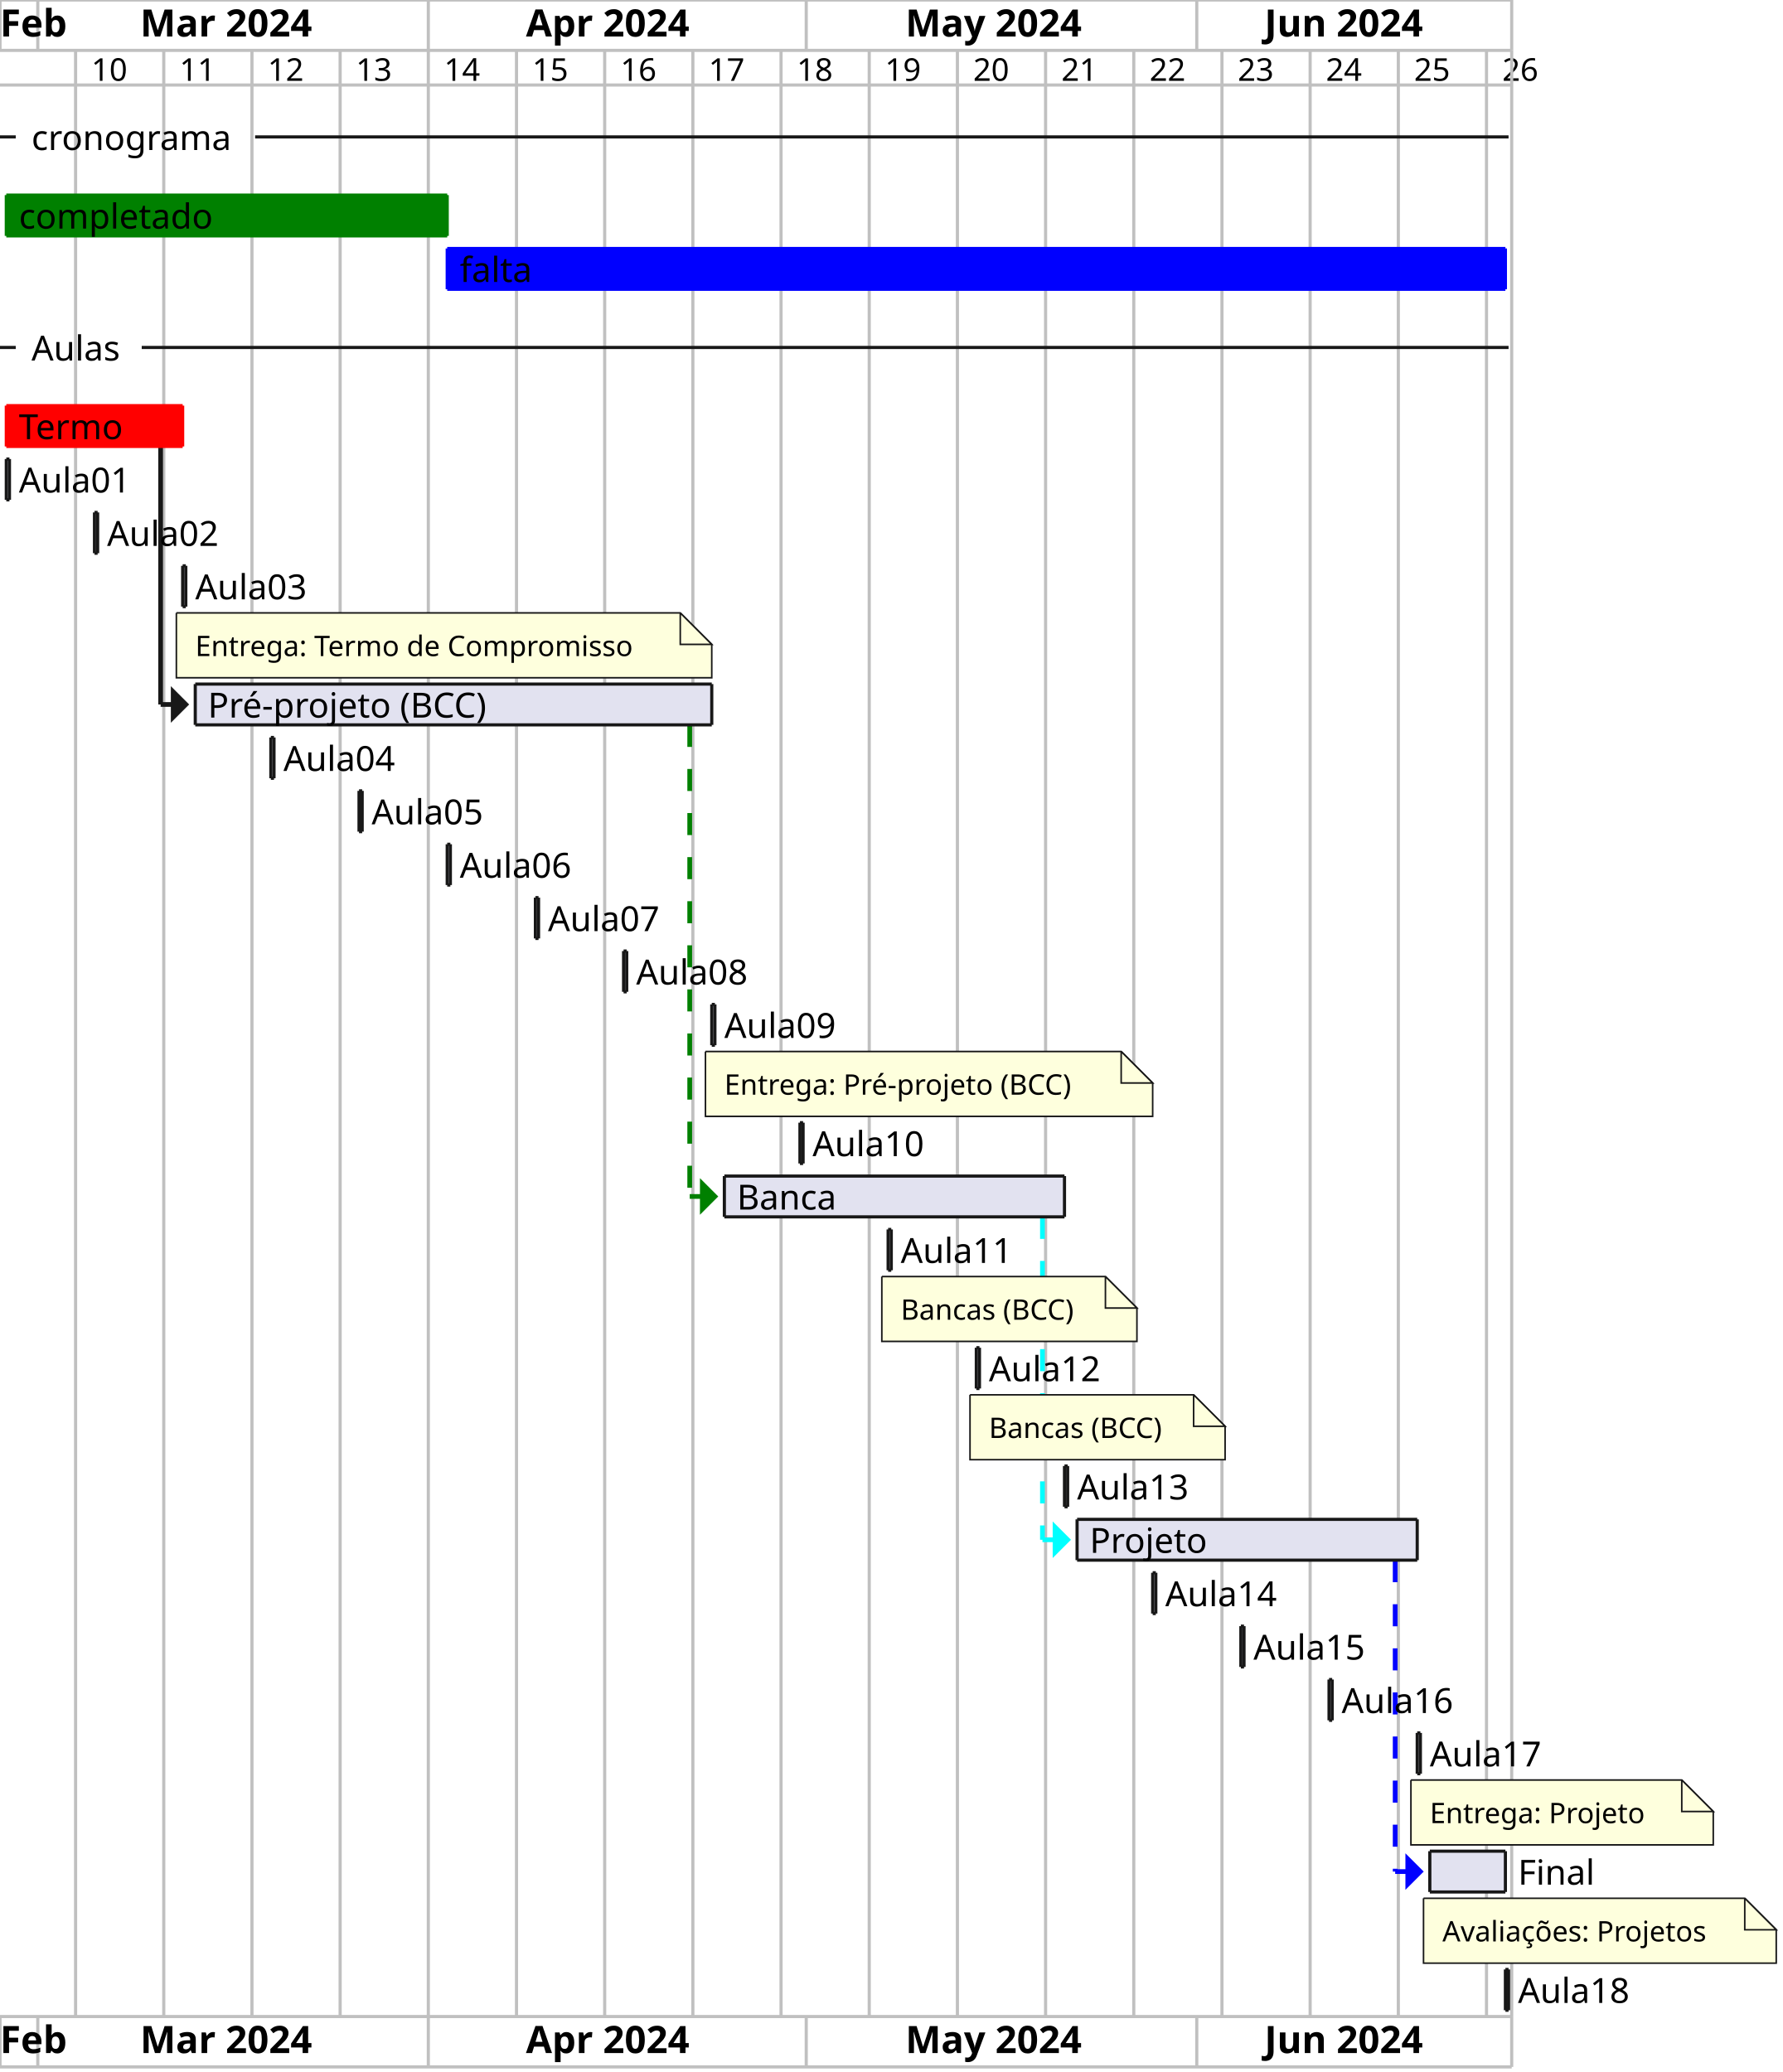
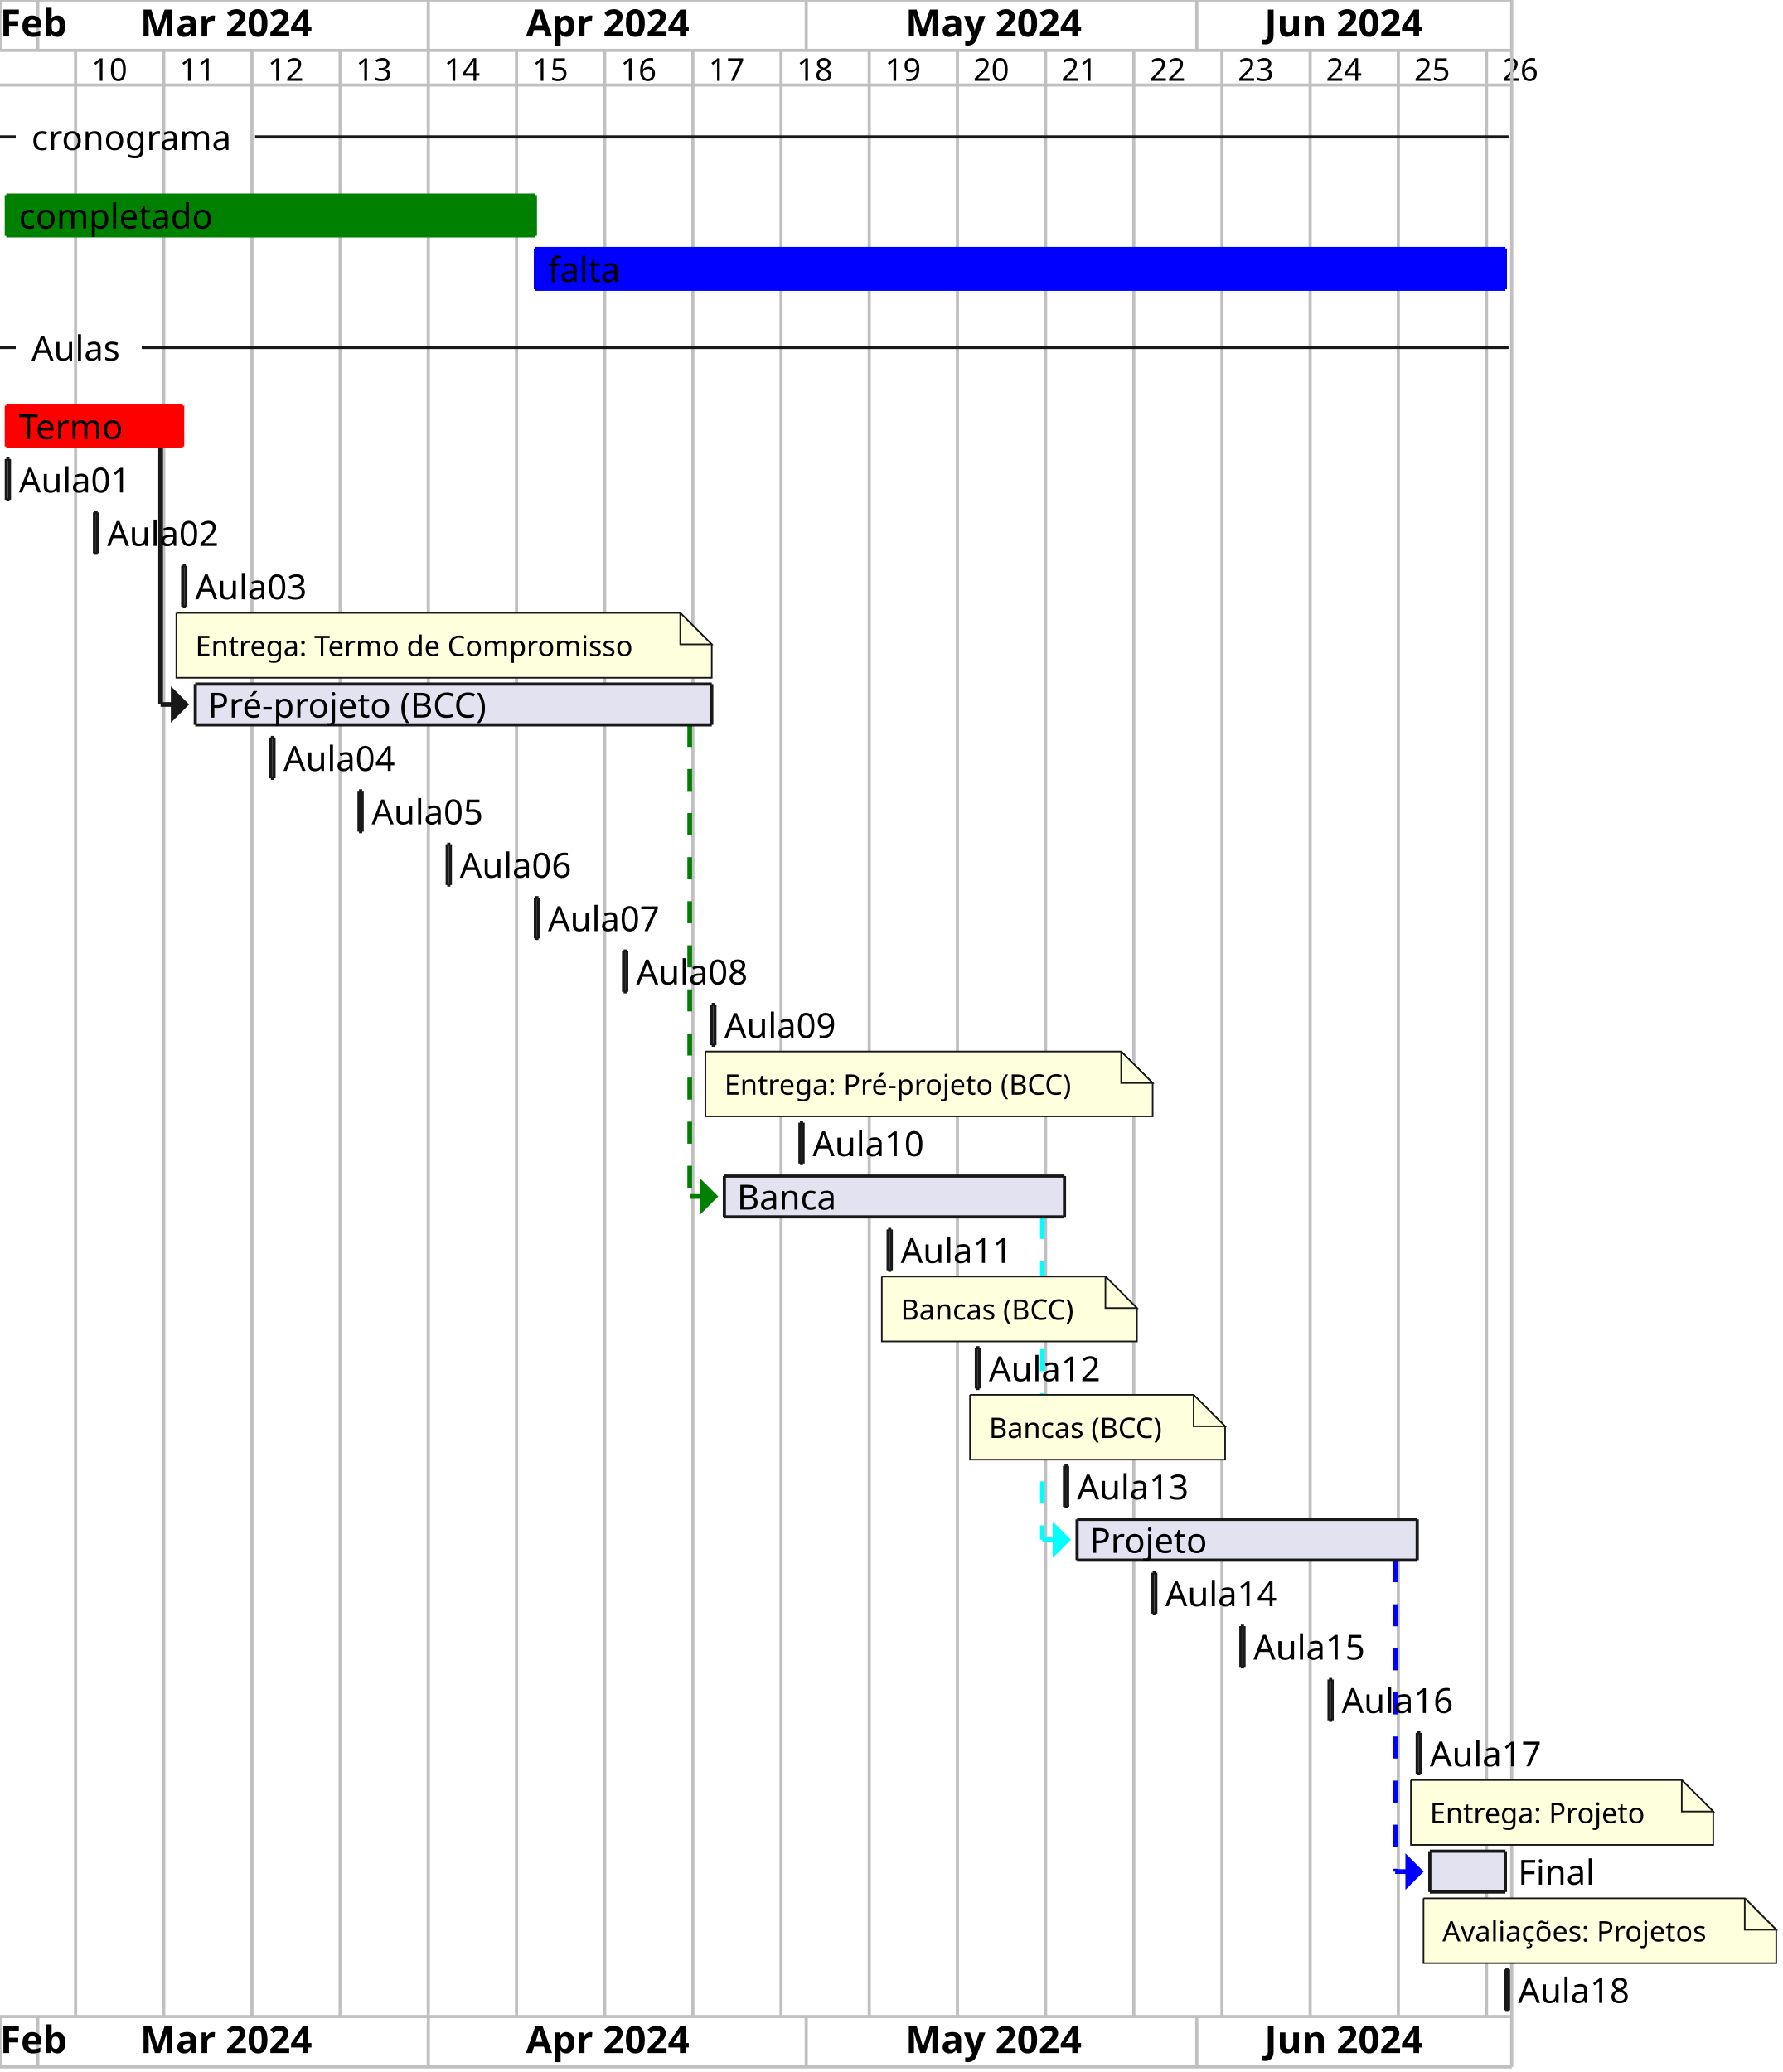
<svg xmlns="http://www.w3.org/2000/svg" contentStyleType="text/css" height="658px" preserveAspectRatio="none" style="width:566px;height:658px;background:#FFFFFF;" version="1.1" viewBox="0 0 566 658" width="566px" zoomAndPan="magnify">
  <defs />
  <g>
    <text fill="#000000" font-family="sans-serif" font-size="10" lengthAdjust="spacing" textLength="12" x="29" y="25.668">10</text>
    <text fill="#000000" font-family="sans-serif" font-size="10" lengthAdjust="spacing" textLength="12" x="57" y="25.668">11</text>
    <text fill="#000000" font-family="sans-serif" font-size="10" lengthAdjust="spacing" textLength="12" x="85" y="25.668">12</text>
    <text fill="#000000" font-family="sans-serif" font-size="10" lengthAdjust="spacing" textLength="12" x="113" y="25.668">13</text>
    <text fill="#000000" font-family="sans-serif" font-size="10" lengthAdjust="spacing" textLength="12" x="141" y="25.668">14</text>
    <text fill="#000000" font-family="sans-serif" font-size="10" lengthAdjust="spacing" textLength="12" x="169" y="25.668">15</text>
    <text fill="#000000" font-family="sans-serif" font-size="10" lengthAdjust="spacing" textLength="12" x="197" y="25.668">16</text>
    <text fill="#000000" font-family="sans-serif" font-size="10" lengthAdjust="spacing" textLength="12" x="225" y="25.668">17</text>
    <text fill="#000000" font-family="sans-serif" font-size="10" lengthAdjust="spacing" textLength="12" x="253" y="25.668">18</text>
    <text fill="#000000" font-family="sans-serif" font-size="10" lengthAdjust="spacing" textLength="12" x="281" y="25.668">19</text>
    <text fill="#000000" font-family="sans-serif" font-size="10" lengthAdjust="spacing" textLength="12" x="309" y="25.668">20</text>
    <text fill="#000000" font-family="sans-serif" font-size="10" lengthAdjust="spacing" textLength="12" x="337" y="25.668">21</text>
    <text fill="#000000" font-family="sans-serif" font-size="10" lengthAdjust="spacing" textLength="12" x="365" y="25.668">22</text>
    <text fill="#000000" font-family="sans-serif" font-size="10" lengthAdjust="spacing" textLength="12" x="393" y="25.668">23</text>
    <text fill="#000000" font-family="sans-serif" font-size="10" lengthAdjust="spacing" textLength="12" x="421" y="25.668">24</text>
    <text fill="#000000" font-family="sans-serif" font-size="10" lengthAdjust="spacing" textLength="12" x="449" y="25.668">25</text>
    <text fill="#000000" font-family="sans-serif" font-size="10" lengthAdjust="spacing" textLength="12" x="477" y="25.668">26</text>
    <line style="stroke:#C0C0C0;stroke-width:1.0;" x1="24" x2="24" y1="16" y2="640.385" />
    <line style="stroke:#C0C0C0;stroke-width:1.0;" x1="52" x2="52" y1="16" y2="640.385" />
    <line style="stroke:#C0C0C0;stroke-width:1.0;" x1="80" x2="80" y1="16" y2="640.385" />
    <line style="stroke:#C0C0C0;stroke-width:1.0;" x1="108" x2="108" y1="16" y2="640.385" />
    <line style="stroke:#C0C0C0;stroke-width:1.0;" x1="136" x2="136" y1="16" y2="640.385" />
    <line style="stroke:#C0C0C0;stroke-width:1.0;" x1="164" x2="164" y1="16" y2="640.385" />
    <line style="stroke:#C0C0C0;stroke-width:1.0;" x1="192" x2="192" y1="16" y2="640.385" />
    <line style="stroke:#C0C0C0;stroke-width:1.0;" x1="220" x2="220" y1="16" y2="640.385" />
    <line style="stroke:#C0C0C0;stroke-width:1.0;" x1="248" x2="248" y1="16" y2="640.385" />
    <line style="stroke:#C0C0C0;stroke-width:1.0;" x1="276" x2="276" y1="16" y2="640.385" />
    <line style="stroke:#C0C0C0;stroke-width:1.0;" x1="304" x2="304" y1="16" y2="640.385" />
    <line style="stroke:#C0C0C0;stroke-width:1.0;" x1="332" x2="332" y1="16" y2="640.385" />
    <line style="stroke:#C0C0C0;stroke-width:1.0;" x1="360" x2="360" y1="16" y2="640.385" />
    <line style="stroke:#C0C0C0;stroke-width:1.0;" x1="388" x2="388" y1="16" y2="640.385" />
    <line style="stroke:#C0C0C0;stroke-width:1.0;" x1="416" x2="416" y1="16" y2="640.385" />
    <line style="stroke:#C0C0C0;stroke-width:1.0;" x1="444" x2="444" y1="16" y2="640.385" />
    <line style="stroke:#C0C0C0;stroke-width:1.0;" x1="472" x2="472" y1="16" y2="640.385" />
    <line style="stroke:#C0C0C0;stroke-width:1.0;" x1="480" x2="480" y1="16" y2="640.385" />
    <line style="stroke:#C0C0C0;stroke-width:1.0;" x1="0" x2="0" y1="0" y2="16" />
    <line style="stroke:#C0C0C0;stroke-width:1.0;" x1="12" x2="12" y1="0" y2="16" />
    <text fill="#000000" font-family="sans-serif" font-size="12" font-weight="bold" lengthAdjust="spacing" textLength="22" x="0" y="11.602">Feb</text>
    <line style="stroke:#C0C0C0;stroke-width:1.0;" x1="136" x2="136" y1="0" y2="16" />
    <text fill="#000000" font-family="sans-serif" font-size="12" font-weight="bold" lengthAdjust="spacing" textLength="59" x="44.5" y="11.602">Mar 2024</text>
    <line style="stroke:#C0C0C0;stroke-width:1.0;" x1="256" x2="256" y1="0" y2="16" />
    <text fill="#000000" font-family="sans-serif" font-size="12" font-weight="bold" lengthAdjust="spacing" textLength="58" x="167" y="11.602">Apr 2024</text>
    <line style="stroke:#C0C0C0;stroke-width:1.0;" x1="380" x2="380" y1="0" y2="16" />
    <text fill="#000000" font-family="sans-serif" font-size="12" font-weight="bold" lengthAdjust="spacing" textLength="61" x="287.5" y="11.602">May 2024</text>
    <line style="stroke:#C0C0C0;stroke-width:1.0;" x1="480" x2="480" y1="0" y2="16" />
    <text fill="#000000" font-family="sans-serif" font-size="12" font-weight="bold" lengthAdjust="spacing" textLength="57" x="401.5" y="11.602">Jun 2024</text>
    <line style="stroke:#C0C0C0;stroke-width:1.0;" x1="0" x2="480" y1="0" y2="0" />
    <line style="stroke:#C0C0C0;stroke-width:1.0;" x1="0" x2="480" y1="16" y2="16" />
    <line style="stroke:#C0C0C0;stroke-width:1.0;" x1="0" x2="480" y1="27" y2="27" />
    <line style="stroke:#181818;stroke-width:1.5;" x1="51" x2="51" y1="141.775" y2="223.718" />
    <line style="stroke:#181818;stroke-width:1.5;" x1="51" x2="59" y1="223.718" y2="223.718" />
    <polygon fill="#181818" points="55,219.718,55,223.718,55,227.718,59,223.718" style="stroke:#181818;stroke-width:1.5;" />
    <line style="stroke:#008000;stroke-width:1.5;stroke-dasharray:7.0,7.0;" x1="219" x2="219" y1="230.195" y2="379.958" />
    <line style="stroke:#008000;stroke-width:1.5;stroke-dasharray:7.0,7.0;" x1="219" x2="227" y1="379.958" y2="379.958" />
    <polygon fill="#008000" points="223,375.958,223,379.958,223,383.958,227,379.958" style="stroke:#008000;stroke-width:1.5;" />
    <line style="stroke:#00FFFF;stroke-width:1.5;stroke-dasharray:7.0,7.0;" x1="331" x2="331" y1="386.435" y2="488.978" />
    <line style="stroke:#00FFFF;stroke-width:1.5;stroke-dasharray:7.0,7.0;" x1="331" x2="339" y1="488.978" y2="488.978" />
    <polygon fill="#00FFFF" points="335,484.978,335,488.978,335,492.978,339,488.978" style="stroke:#00FFFF;stroke-width:1.5;" />
    <line style="stroke:#0000FF;stroke-width:1.5;stroke-dasharray:7.0,7.0;" x1="443" x2="443" y1="495.455" y2="594.352" />
    <line style="stroke:#0000FF;stroke-width:1.5;stroke-dasharray:7.0,7.0;" x1="443" x2="451" y1="594.352" y2="594.352" />
    <polygon fill="#0000FF" points="447,590.352,447,594.352,447,598.352,451,594.352" style="stroke:#0000FF;stroke-width:1.5;" />
    <line style="stroke:#181818;stroke-width:1.0;" x1="0" x2="5" y1="43.477" y2="43.477" />
    <line style="stroke:#181818;stroke-width:1.0;" x1="81" x2="479" y1="43.477" y2="43.477" />
-     <rect fill="#008000" height="12.955" style="stroke:none;stroke-width:1.0;" width="140" x="2" y="61.955" />
-     <line style="stroke:#008000;stroke-width:1.0;" x1="2" x2="142" y1="61.955" y2="61.955" />
-     <line style="stroke:#008000;stroke-width:1.0;" x1="2" x2="142" y1="74.91" y2="74.91" />
+     <rect fill="#008000" height="12.955" style="stroke:none;stroke-width:1.0;" width="168" x="2" y="61.955" />
+     <line style="stroke:#008000;stroke-width:1.0;" x1="2" x2="170" y1="61.955" y2="61.955" />
+     <line style="stroke:#008000;stroke-width:1.0;" x1="2" x2="170" y1="74.91" y2="74.91" />
    <line style="stroke:#008000;stroke-width:1.0;" x1="2" x2="2" y1="61.955" y2="74.91" />
-     <line style="stroke:#008000;stroke-width:1.0;" x1="142" x2="142" y1="61.955" y2="74.91" />
-     <rect fill="#0000FF" height="12.955" style="stroke:none;stroke-width:1.0;" width="336" x="142" y="78.91" />
-     <line style="stroke:#0000FF;stroke-width:1.0;" x1="142" x2="478" y1="78.91" y2="78.91" />
-     <line style="stroke:#0000FF;stroke-width:1.0;" x1="142" x2="478" y1="91.865" y2="91.865" />
-     <line style="stroke:#0000FF;stroke-width:1.0;" x1="142" x2="142" y1="78.91" y2="91.865" />
+     <line style="stroke:#008000;stroke-width:1.0;" x1="170" x2="170" y1="61.955" y2="74.91" />
+     <rect fill="#0000FF" height="12.955" style="stroke:none;stroke-width:1.0;" width="308" x="170" y="78.91" />
+     <line style="stroke:#0000FF;stroke-width:1.0;" x1="170" x2="478" y1="78.91" y2="78.91" />
+     <line style="stroke:#0000FF;stroke-width:1.0;" x1="170" x2="478" y1="91.865" y2="91.865" />
+     <line style="stroke:#0000FF;stroke-width:1.0;" x1="170" x2="170" y1="78.91" y2="91.865" />
    <line style="stroke:#0000FF;stroke-width:1.0;" x1="478" x2="478" y1="78.91" y2="91.865" />
    <line style="stroke:#181818;stroke-width:1.0;" x1="0" x2="5" y1="110.343" y2="110.343" />
    <line style="stroke:#181818;stroke-width:1.0;" x1="45" x2="479" y1="110.343" y2="110.343" />
    <rect fill="#FF0000" height="12.955" style="stroke:none;stroke-width:1.0;" width="56" x="2" y="128.82" />
    <line style="stroke:#FF0000;stroke-width:1.0;" x1="2" x2="58" y1="128.82" y2="128.82" />
    <line style="stroke:#FF0000;stroke-width:1.0;" x1="2" x2="58" y1="141.775" y2="141.775" />
    <line style="stroke:#FF0000;stroke-width:1.0;" x1="2" x2="2" y1="128.82" y2="141.775" />
    <line style="stroke:#FF0000;stroke-width:1.0;" x1="58" x2="58" y1="128.82" y2="141.775" />
    <rect fill="#E2E2F0" height="12.955" style="stroke:none;stroke-width:1.0;" width="1" x="2" y="145.775" />
    <line style="stroke:#181818;stroke-width:1.0;" x1="2" x2="3" y1="145.775" y2="145.775" />
    <line style="stroke:#181818;stroke-width:1.0;" x1="2" x2="3" y1="158.731" y2="158.731" />
    <line style="stroke:#181818;stroke-width:1.0;" x1="2" x2="2" y1="145.775" y2="158.731" />
    <line style="stroke:#181818;stroke-width:1.0;" x1="3" x2="3" y1="145.775" y2="158.731" />
    <rect fill="#E2E2F0" height="12.955" style="stroke:none;stroke-width:1.0;" width="1" x="30" y="162.731" />
    <line style="stroke:#181818;stroke-width:1.0;" x1="30" x2="31" y1="162.731" y2="162.731" />
    <line style="stroke:#181818;stroke-width:1.0;" x1="30" x2="31" y1="175.685" y2="175.685" />
    <line style="stroke:#181818;stroke-width:1.0;" x1="30" x2="30" y1="162.731" y2="175.685" />
    <line style="stroke:#181818;stroke-width:1.0;" x1="31" x2="31" y1="162.731" y2="175.685" />
    <path d="M56,194.641 L56,215.24 L226,215.24 L226,204.641 L216,194.641 L56,194.641 " fill="#FEFFDD" style="stroke:#181818;stroke-width:0.5;" />
    <path d="M216,194.641 L216,204.641 L226,204.641 L216,194.641 " fill="#FEFFDD" style="stroke:#181818;stroke-width:0.5;" />
    <text fill="#000000" font-family="sans-serif" font-size="9" lengthAdjust="spacing" textLength="149" x="62" y="208.342">Entrega: Termo de Compromisso</text>
    <rect fill="#E2E2F0" height="12.955" style="stroke:none;stroke-width:1.0;" width="1" x="58" y="179.685" />
    <line style="stroke:#181818;stroke-width:1.0;" x1="58" x2="59" y1="179.685" y2="179.685" />
    <line style="stroke:#181818;stroke-width:1.0;" x1="58" x2="59" y1="192.641" y2="192.641" />
    <line style="stroke:#181818;stroke-width:1.0;" x1="58" x2="58" y1="179.685" y2="192.641" />
    <line style="stroke:#181818;stroke-width:1.0;" x1="59" x2="59" y1="179.685" y2="192.641" />
    <rect fill="#E2E2F0" height="12.955" style="stroke:none;stroke-width:1.0;" width="164" x="62" y="217.24" />
    <line style="stroke:#181818;stroke-width:1.0;" x1="62" x2="226" y1="217.24" y2="217.24" />
    <line style="stroke:#181818;stroke-width:1.0;" x1="62" x2="226" y1="230.195" y2="230.195" />
    <line style="stroke:#181818;stroke-width:1.0;" x1="62" x2="62" y1="217.24" y2="230.195" />
    <line style="stroke:#181818;stroke-width:1.0;" x1="226" x2="226" y1="217.24" y2="230.195" />
    <rect fill="#E2E2F0" height="12.955" style="stroke:none;stroke-width:1.0;" width="1" x="86" y="234.195" />
    <line style="stroke:#181818;stroke-width:1.0;" x1="86" x2="87" y1="234.195" y2="234.195" />
    <line style="stroke:#181818;stroke-width:1.0;" x1="86" x2="87" y1="247.15" y2="247.15" />
    <line style="stroke:#181818;stroke-width:1.0;" x1="86" x2="86" y1="234.195" y2="247.15" />
    <line style="stroke:#181818;stroke-width:1.0;" x1="87" x2="87" y1="234.195" y2="247.15" />
    <rect fill="#E2E2F0" height="12.955" style="stroke:none;stroke-width:1.0;" width="1" x="114" y="251.15" />
    <line style="stroke:#181818;stroke-width:1.0;" x1="114" x2="115" y1="251.15" y2="251.15" />
    <line style="stroke:#181818;stroke-width:1.0;" x1="114" x2="115" y1="264.106" y2="264.106" />
    <line style="stroke:#181818;stroke-width:1.0;" x1="114" x2="114" y1="251.15" y2="264.106" />
    <line style="stroke:#181818;stroke-width:1.0;" x1="115" x2="115" y1="251.15" y2="264.106" />
    <rect fill="#E2E2F0" height="12.955" style="stroke:none;stroke-width:1.0;" width="1" x="142" y="268.106" />
    <line style="stroke:#181818;stroke-width:1.0;" x1="142" x2="143" y1="268.106" y2="268.106" />
    <line style="stroke:#181818;stroke-width:1.0;" x1="142" x2="143" y1="281.06" y2="281.06" />
    <line style="stroke:#181818;stroke-width:1.0;" x1="142" x2="142" y1="268.106" y2="281.06" />
    <line style="stroke:#181818;stroke-width:1.0;" x1="143" x2="143" y1="268.106" y2="281.06" />
    <rect fill="#E2E2F0" height="12.955" style="stroke:none;stroke-width:1.0;" width="1" x="170" y="285.06" />
    <line style="stroke:#181818;stroke-width:1.0;" x1="170" x2="171" y1="285.06" y2="285.06" />
    <line style="stroke:#181818;stroke-width:1.0;" x1="170" x2="171" y1="298.016" y2="298.016" />
    <line style="stroke:#181818;stroke-width:1.0;" x1="170" x2="170" y1="285.06" y2="298.016" />
    <line style="stroke:#181818;stroke-width:1.0;" x1="171" x2="171" y1="285.06" y2="298.016" />
    <rect fill="#E2E2F0" height="12.955" style="stroke:none;stroke-width:1.0;" width="1" x="198" y="302.016" />
    <line style="stroke:#181818;stroke-width:1.0;" x1="198" x2="199" y1="302.016" y2="302.016" />
    <line style="stroke:#181818;stroke-width:1.0;" x1="198" x2="199" y1="314.971" y2="314.971" />
    <line style="stroke:#181818;stroke-width:1.0;" x1="198" x2="198" y1="302.016" y2="314.971" />
    <line style="stroke:#181818;stroke-width:1.0;" x1="199" x2="199" y1="302.016" y2="314.971" />
    <path d="M224,333.926 L224,354.525 L366,354.525 L366,343.926 L356,333.926 L224,333.926 " fill="#FEFFDD" style="stroke:#181818;stroke-width:0.5;" />
    <path d="M356,333.926 L356,343.926 L366,343.926 L356,333.926 " fill="#FEFFDD" style="stroke:#181818;stroke-width:0.5;" />
    <text fill="#000000" font-family="sans-serif" font-size="9" lengthAdjust="spacing" textLength="118" x="230" y="347.627">Entrega: Pré-projeto (BCC)</text>
    <rect fill="#E2E2F0" height="12.955" style="stroke:none;stroke-width:1.0;" width="1" x="226" y="318.971" />
    <line style="stroke:#181818;stroke-width:1.0;" x1="226" x2="227" y1="318.971" y2="318.971" />
    <line style="stroke:#181818;stroke-width:1.0;" x1="226" x2="227" y1="331.926" y2="331.926" />
    <line style="stroke:#181818;stroke-width:1.0;" x1="226" x2="226" y1="318.971" y2="331.926" />
    <line style="stroke:#181818;stroke-width:1.0;" x1="227" x2="227" y1="318.971" y2="331.926" />
    <rect fill="#E2E2F0" height="12.955" style="stroke:none;stroke-width:1.0;" width="1" x="254" y="356.525" />
    <line style="stroke:#181818;stroke-width:1.0;" x1="254" x2="255" y1="356.525" y2="356.525" />
    <line style="stroke:#181818;stroke-width:1.0;" x1="254" x2="255" y1="369.481" y2="369.481" />
    <line style="stroke:#181818;stroke-width:1.0;" x1="254" x2="254" y1="356.525" y2="369.481" />
    <line style="stroke:#181818;stroke-width:1.0;" x1="255" x2="255" y1="356.525" y2="369.481" />
    <rect fill="#E2E2F0" height="12.955" style="stroke:none;stroke-width:1.0;" width="108" x="230" y="373.481" />
    <line style="stroke:#181818;stroke-width:1.0;" x1="230" x2="338" y1="373.481" y2="373.481" />
    <line style="stroke:#181818;stroke-width:1.0;" x1="230" x2="338" y1="386.435" y2="386.435" />
    <line style="stroke:#181818;stroke-width:1.0;" x1="230" x2="230" y1="373.481" y2="386.435" />
    <line style="stroke:#181818;stroke-width:1.0;" x1="338" x2="338" y1="373.481" y2="386.435" />
    <path d="M280,405.391 L280,425.99 L361,425.99 L361,415.391 L351,405.391 L280,405.391 " fill="#FEFFDD" style="stroke:#181818;stroke-width:0.5;" />
    <path d="M351,405.391 L351,415.391 L361,415.391 L351,405.391 " fill="#FEFFDD" style="stroke:#181818;stroke-width:0.5;" />
    <text fill="#000000" font-family="sans-serif" font-size="9" lengthAdjust="spacing" textLength="57" x="286" y="419.092">Bancas (BCC)</text>
    <rect fill="#E2E2F0" height="12.955" style="stroke:none;stroke-width:1.0;" width="1" x="282" y="390.435" />
    <line style="stroke:#181818;stroke-width:1.0;" x1="282" x2="283" y1="390.435" y2="390.435" />
    <line style="stroke:#181818;stroke-width:1.0;" x1="282" x2="283" y1="403.391" y2="403.391" />
    <line style="stroke:#181818;stroke-width:1.0;" x1="282" x2="282" y1="390.435" y2="403.391" />
    <line style="stroke:#181818;stroke-width:1.0;" x1="283" x2="283" y1="390.435" y2="403.391" />
    <path d="M308,442.945 L308,463.545 L389,463.545 L389,452.945 L379,442.945 L308,442.945 " fill="#FEFFDD" style="stroke:#181818;stroke-width:0.5;" />
    <path d="M379,442.945 L379,452.945 L389,452.945 L379,442.945 " fill="#FEFFDD" style="stroke:#181818;stroke-width:0.5;" />
    <text fill="#000000" font-family="sans-serif" font-size="9" lengthAdjust="spacing" textLength="57" x="314" y="456.647">Bancas (BCC)</text>
    <rect fill="#E2E2F0" height="12.955" style="stroke:none;stroke-width:1.0;" width="1" x="310" y="427.99" />
    <line style="stroke:#181818;stroke-width:1.0;" x1="310" x2="311" y1="427.99" y2="427.99" />
    <line style="stroke:#181818;stroke-width:1.0;" x1="310" x2="311" y1="440.945" y2="440.945" />
    <line style="stroke:#181818;stroke-width:1.0;" x1="310" x2="310" y1="427.99" y2="440.945" />
    <line style="stroke:#181818;stroke-width:1.0;" x1="311" x2="311" y1="427.99" y2="440.945" />
    <rect fill="#E2E2F0" height="12.955" style="stroke:none;stroke-width:1.0;" width="1" x="338" y="465.545" />
    <line style="stroke:#181818;stroke-width:1.0;" x1="338" x2="339" y1="465.545" y2="465.545" />
    <line style="stroke:#181818;stroke-width:1.0;" x1="338" x2="339" y1="478.5" y2="478.5" />
    <line style="stroke:#181818;stroke-width:1.0;" x1="338" x2="338" y1="465.545" y2="478.5" />
    <line style="stroke:#181818;stroke-width:1.0;" x1="339" x2="339" y1="465.545" y2="478.5" />
    <rect fill="#E2E2F0" height="12.955" style="stroke:none;stroke-width:1.0;" width="108" x="342" y="482.5" />
    <line style="stroke:#181818;stroke-width:1.0;" x1="342" x2="450" y1="482.5" y2="482.5" />
    <line style="stroke:#181818;stroke-width:1.0;" x1="342" x2="450" y1="495.455" y2="495.455" />
    <line style="stroke:#181818;stroke-width:1.0;" x1="342" x2="342" y1="482.5" y2="495.455" />
    <line style="stroke:#181818;stroke-width:1.0;" x1="450" x2="450" y1="482.5" y2="495.455" />
    <rect fill="#E2E2F0" height="12.955" style="stroke:none;stroke-width:1.0;" width="1" x="366" y="499.455" />
    <line style="stroke:#181818;stroke-width:1.0;" x1="366" x2="367" y1="499.455" y2="499.455" />
    <line style="stroke:#181818;stroke-width:1.0;" x1="366" x2="367" y1="512.41" y2="512.41" />
    <line style="stroke:#181818;stroke-width:1.0;" x1="366" x2="366" y1="499.455" y2="512.41" />
    <line style="stroke:#181818;stroke-width:1.0;" x1="367" x2="367" y1="499.455" y2="512.41" />
    <rect fill="#E2E2F0" height="12.955" style="stroke:none;stroke-width:1.0;" width="1" x="394" y="516.41" />
    <line style="stroke:#181818;stroke-width:1.0;" x1="394" x2="395" y1="516.41" y2="516.41" />
    <line style="stroke:#181818;stroke-width:1.0;" x1="394" x2="395" y1="529.365" y2="529.365" />
    <line style="stroke:#181818;stroke-width:1.0;" x1="394" x2="394" y1="516.41" y2="529.365" />
    <line style="stroke:#181818;stroke-width:1.0;" x1="395" x2="395" y1="516.41" y2="529.365" />
    <rect fill="#E2E2F0" height="12.955" style="stroke:none;stroke-width:1.0;" width="1" x="422" y="533.365" />
    <line style="stroke:#181818;stroke-width:1.0;" x1="422" x2="423" y1="533.365" y2="533.365" />
    <line style="stroke:#181818;stroke-width:1.0;" x1="422" x2="423" y1="546.32" y2="546.32" />
    <line style="stroke:#181818;stroke-width:1.0;" x1="422" x2="422" y1="533.365" y2="546.32" />
    <line style="stroke:#181818;stroke-width:1.0;" x1="423" x2="423" y1="533.365" y2="546.32" />
    <path d="M448,565.275 L448,585.875 L544,585.875 L544,575.275 L534,565.275 L448,565.275 " fill="#FEFFDD" style="stroke:#181818;stroke-width:0.5;" />
    <path d="M534,565.275 L534,575.275 L544,575.275 L534,565.275 " fill="#FEFFDD" style="stroke:#181818;stroke-width:0.5;" />
    <text fill="#000000" font-family="sans-serif" font-size="9" lengthAdjust="spacing" textLength="72" x="454" y="578.977">Entrega: Projeto</text>
    <rect fill="#E2E2F0" height="12.955" style="stroke:none;stroke-width:1.0;" width="1" x="450" y="550.32" />
    <line style="stroke:#181818;stroke-width:1.0;" x1="450" x2="451" y1="550.32" y2="550.32" />
    <line style="stroke:#181818;stroke-width:1.0;" x1="450" x2="451" y1="563.275" y2="563.275" />
    <line style="stroke:#181818;stroke-width:1.0;" x1="450" x2="450" y1="550.32" y2="563.275" />
    <line style="stroke:#181818;stroke-width:1.0;" x1="451" x2="451" y1="550.32" y2="563.275" />
    <path d="M452,602.83 L452,623.43 L564,623.43 L564,612.83 L554,602.83 L452,602.83 " fill="#FEFFDD" style="stroke:#181818;stroke-width:0.5;" />
    <path d="M554,602.83 L554,612.83 L564,612.83 L554,602.83 " fill="#FEFFDD" style="stroke:#181818;stroke-width:0.5;" />
    <text fill="#000000" font-family="sans-serif" font-size="9" lengthAdjust="spacing" textLength="91" x="458" y="616.531">Avaliações: Projetos</text>
    <rect fill="#E2E2F0" height="12.955" style="stroke:none;stroke-width:1.0;" width="24" x="454" y="587.875" />
    <line style="stroke:#181818;stroke-width:1.0;" x1="454" x2="478" y1="587.875" y2="587.875" />
    <line style="stroke:#181818;stroke-width:1.0;" x1="454" x2="478" y1="600.83" y2="600.83" />
    <line style="stroke:#181818;stroke-width:1.0;" x1="454" x2="454" y1="587.875" y2="600.83" />
    <line style="stroke:#181818;stroke-width:1.0;" x1="478" x2="478" y1="587.875" y2="600.83" />
    <rect fill="#E2E2F0" height="12.955" style="stroke:none;stroke-width:1.0;" width="1" x="478" y="625.43" />
    <line style="stroke:#181818;stroke-width:1.0;" x1="478" x2="479" y1="625.43" y2="625.43" />
    <line style="stroke:#181818;stroke-width:1.0;" x1="478" x2="479" y1="638.385" y2="638.385" />
    <line style="stroke:#181818;stroke-width:1.0;" x1="478" x2="478" y1="625.43" y2="638.385" />
    <line style="stroke:#181818;stroke-width:1.0;" x1="479" x2="479" y1="625.43" y2="638.385" />
    <text fill="#000000" font-family="sans-serif" font-size="11" lengthAdjust="spacing" textLength="66" x="10" y="47.635">cronograma</text>
    <text fill="#000000" font-family="sans-serif" font-size="11" lengthAdjust="spacing" textLength="63" x="6" y="72.59">completado</text>
-     <text fill="#000000" font-family="sans-serif" font-size="11" lengthAdjust="spacing" textLength="23" x="146" y="89.545">falta</text>
+     <text fill="#000000" font-family="sans-serif" font-size="11" lengthAdjust="spacing" textLength="23" x="174" y="89.545">falta</text>
    <text fill="#000000" font-family="sans-serif" font-size="11" lengthAdjust="spacing" textLength="30" x="10" y="114.5">Aulas</text>
    <text fill="#000000" font-family="sans-serif" font-size="11" lengthAdjust="spacing" textLength="35" x="6" y="139.455">Termo</text>
    <text fill="#000000" font-family="sans-serif" font-size="11" lengthAdjust="spacing" textLength="38" x="6" y="156.41">Aula01</text>
    <text fill="#000000" font-family="sans-serif" font-size="11" lengthAdjust="spacing" textLength="38" x="34" y="173.365">Aula02</text>
    <text fill="#000000" font-family="sans-serif" font-size="11" lengthAdjust="spacing" textLength="38" x="62" y="190.32">Aula03</text>
    <text fill="#000000" font-family="sans-serif" font-size="11" lengthAdjust="spacing" textLength="95" x="66" y="227.875">Pré-projeto (BCC)</text>
    <text fill="#000000" font-family="sans-serif" font-size="11" lengthAdjust="spacing" textLength="38" x="90" y="244.83">Aula04</text>
    <text fill="#000000" font-family="sans-serif" font-size="11" lengthAdjust="spacing" textLength="38" x="118" y="261.785">Aula05</text>
    <text fill="#000000" font-family="sans-serif" font-size="11" lengthAdjust="spacing" textLength="38" x="146" y="278.74">Aula06</text>
    <text fill="#000000" font-family="sans-serif" font-size="11" lengthAdjust="spacing" textLength="38" x="174" y="295.695">Aula07</text>
    <text fill="#000000" font-family="sans-serif" font-size="11" lengthAdjust="spacing" textLength="38" x="202" y="312.65">Aula08</text>
    <text fill="#000000" font-family="sans-serif" font-size="11" lengthAdjust="spacing" textLength="38" x="230" y="329.606">Aula09</text>
    <text fill="#000000" font-family="sans-serif" font-size="11" lengthAdjust="spacing" textLength="38" x="258" y="367.16">Aula10</text>
    <text fill="#000000" font-family="sans-serif" font-size="11" lengthAdjust="spacing" textLength="31" x="234" y="384.115">Banca</text>
    <text fill="#000000" font-family="sans-serif" font-size="11" lengthAdjust="spacing" textLength="38" x="286" y="401.07">Aula11</text>
    <text fill="#000000" font-family="sans-serif" font-size="11" lengthAdjust="spacing" textLength="38" x="314" y="438.625">Aula12</text>
    <text fill="#000000" font-family="sans-serif" font-size="11" lengthAdjust="spacing" textLength="38" x="342" y="476.18">Aula13</text>
    <text fill="#000000" font-family="sans-serif" font-size="11" lengthAdjust="spacing" textLength="38" x="346" y="493.135">Projeto</text>
    <text fill="#000000" font-family="sans-serif" font-size="11" lengthAdjust="spacing" textLength="38" x="370" y="510.09">Aula14</text>
    <text fill="#000000" font-family="sans-serif" font-size="11" lengthAdjust="spacing" textLength="38" x="398" y="527.045">Aula15</text>
    <text fill="#000000" font-family="sans-serif" font-size="11" lengthAdjust="spacing" textLength="38" x="426" y="544">Aula16</text>
    <text fill="#000000" font-family="sans-serif" font-size="11" lengthAdjust="spacing" textLength="38" x="454" y="560.955">Aula17</text>
    <text fill="#000000" font-family="sans-serif" font-size="11" lengthAdjust="spacing" textLength="25" x="482" y="598.51">Final</text>
    <text fill="#000000" font-family="sans-serif" font-size="11" lengthAdjust="spacing" textLength="38" x="482" y="636.064">Aula18</text>
    <line style="stroke:#C0C0C0;stroke-width:1.0;" x1="0" x2="480" y1="640.385" y2="640.385" />
    <line style="stroke:#C0C0C0;stroke-width:1.0;" x1="0" x2="0" y1="640.385" y2="656.385" />
    <line style="stroke:#C0C0C0;stroke-width:1.0;" x1="12" x2="12" y1="640.385" y2="656.385" />
    <text fill="#000000" font-family="sans-serif" font-size="12" font-weight="bold" lengthAdjust="spacing" textLength="22" x="0" y="651.986">Feb</text>
    <line style="stroke:#C0C0C0;stroke-width:1.0;" x1="136" x2="136" y1="640.385" y2="656.385" />
    <text fill="#000000" font-family="sans-serif" font-size="12" font-weight="bold" lengthAdjust="spacing" textLength="59" x="44.5" y="651.986">Mar 2024</text>
    <line style="stroke:#C0C0C0;stroke-width:1.0;" x1="256" x2="256" y1="640.385" y2="656.385" />
    <text fill="#000000" font-family="sans-serif" font-size="12" font-weight="bold" lengthAdjust="spacing" textLength="58" x="167" y="651.986">Apr 2024</text>
    <line style="stroke:#C0C0C0;stroke-width:1.0;" x1="380" x2="380" y1="640.385" y2="656.385" />
    <text fill="#000000" font-family="sans-serif" font-size="12" font-weight="bold" lengthAdjust="spacing" textLength="61" x="287.5" y="651.986">May 2024</text>
    <line style="stroke:#C0C0C0;stroke-width:1.0;" x1="480" x2="480" y1="640.385" y2="656.385" />
    <text fill="#000000" font-family="sans-serif" font-size="12" font-weight="bold" lengthAdjust="spacing" textLength="57" x="401.5" y="651.986">Jun 2024</text>
    <line style="stroke:#C0C0C0;stroke-width:1.0;" x1="0" x2="480" y1="656.385" y2="656.385" />
  </g>
</svg>
